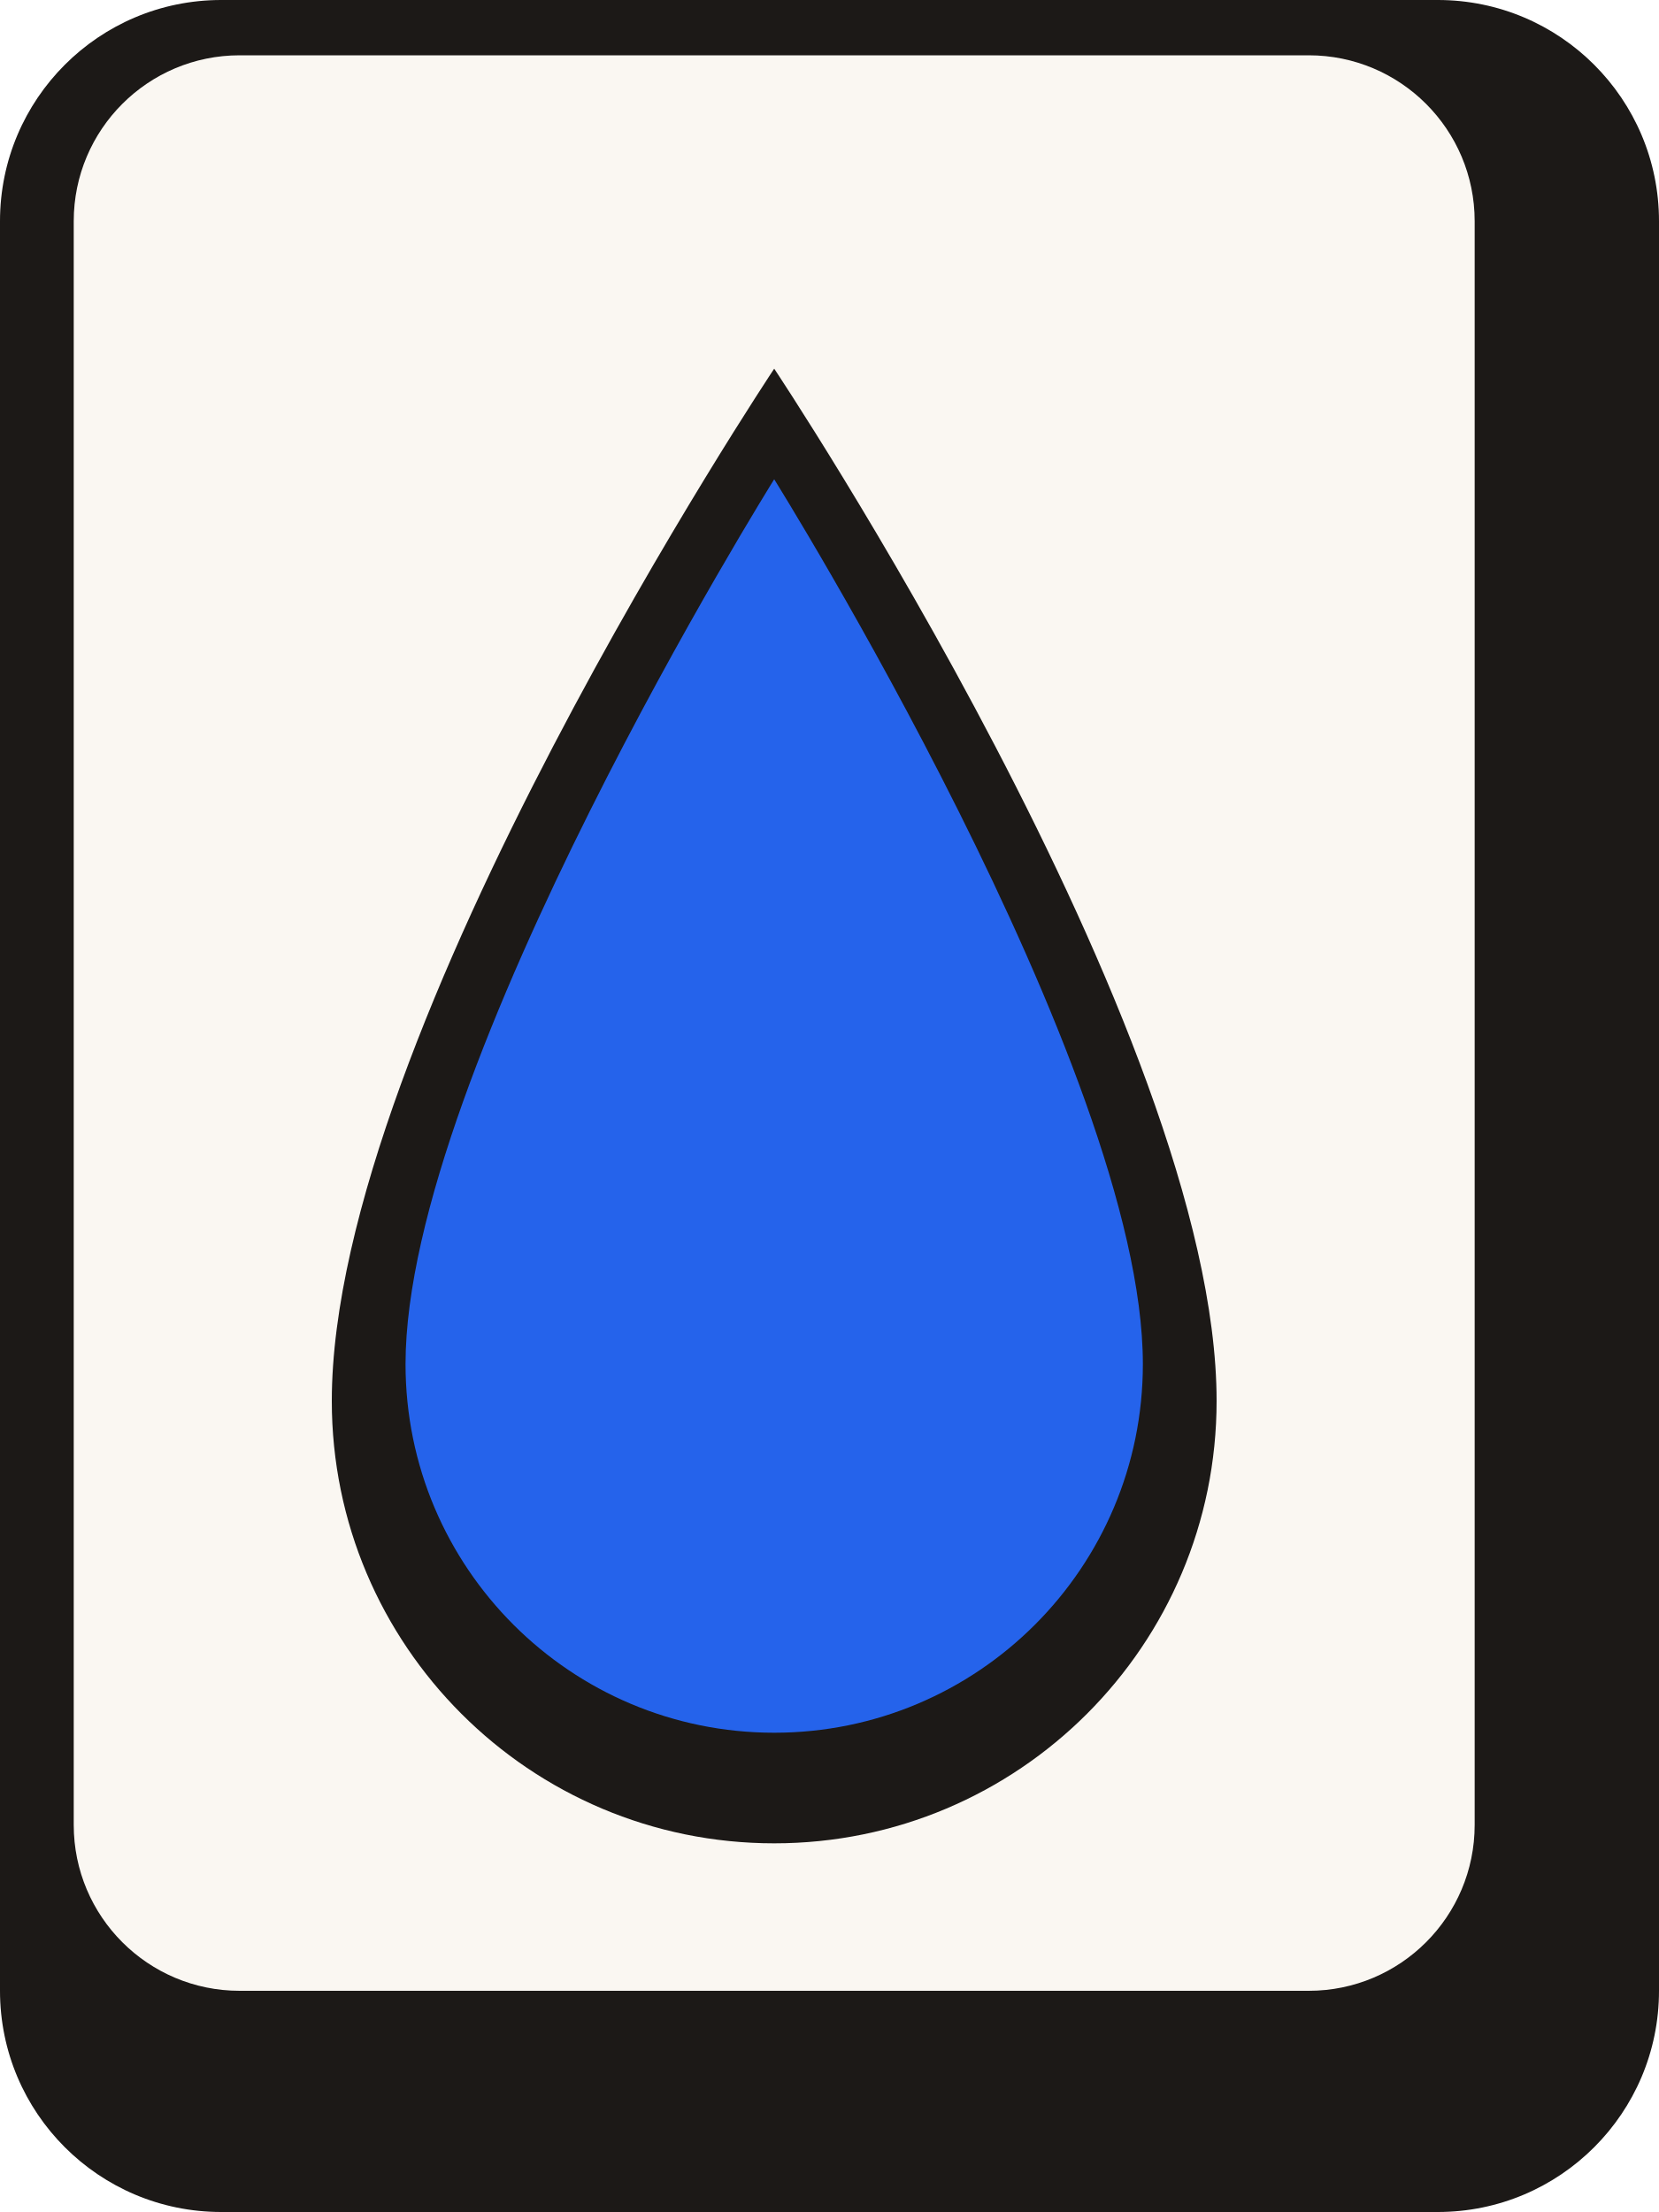
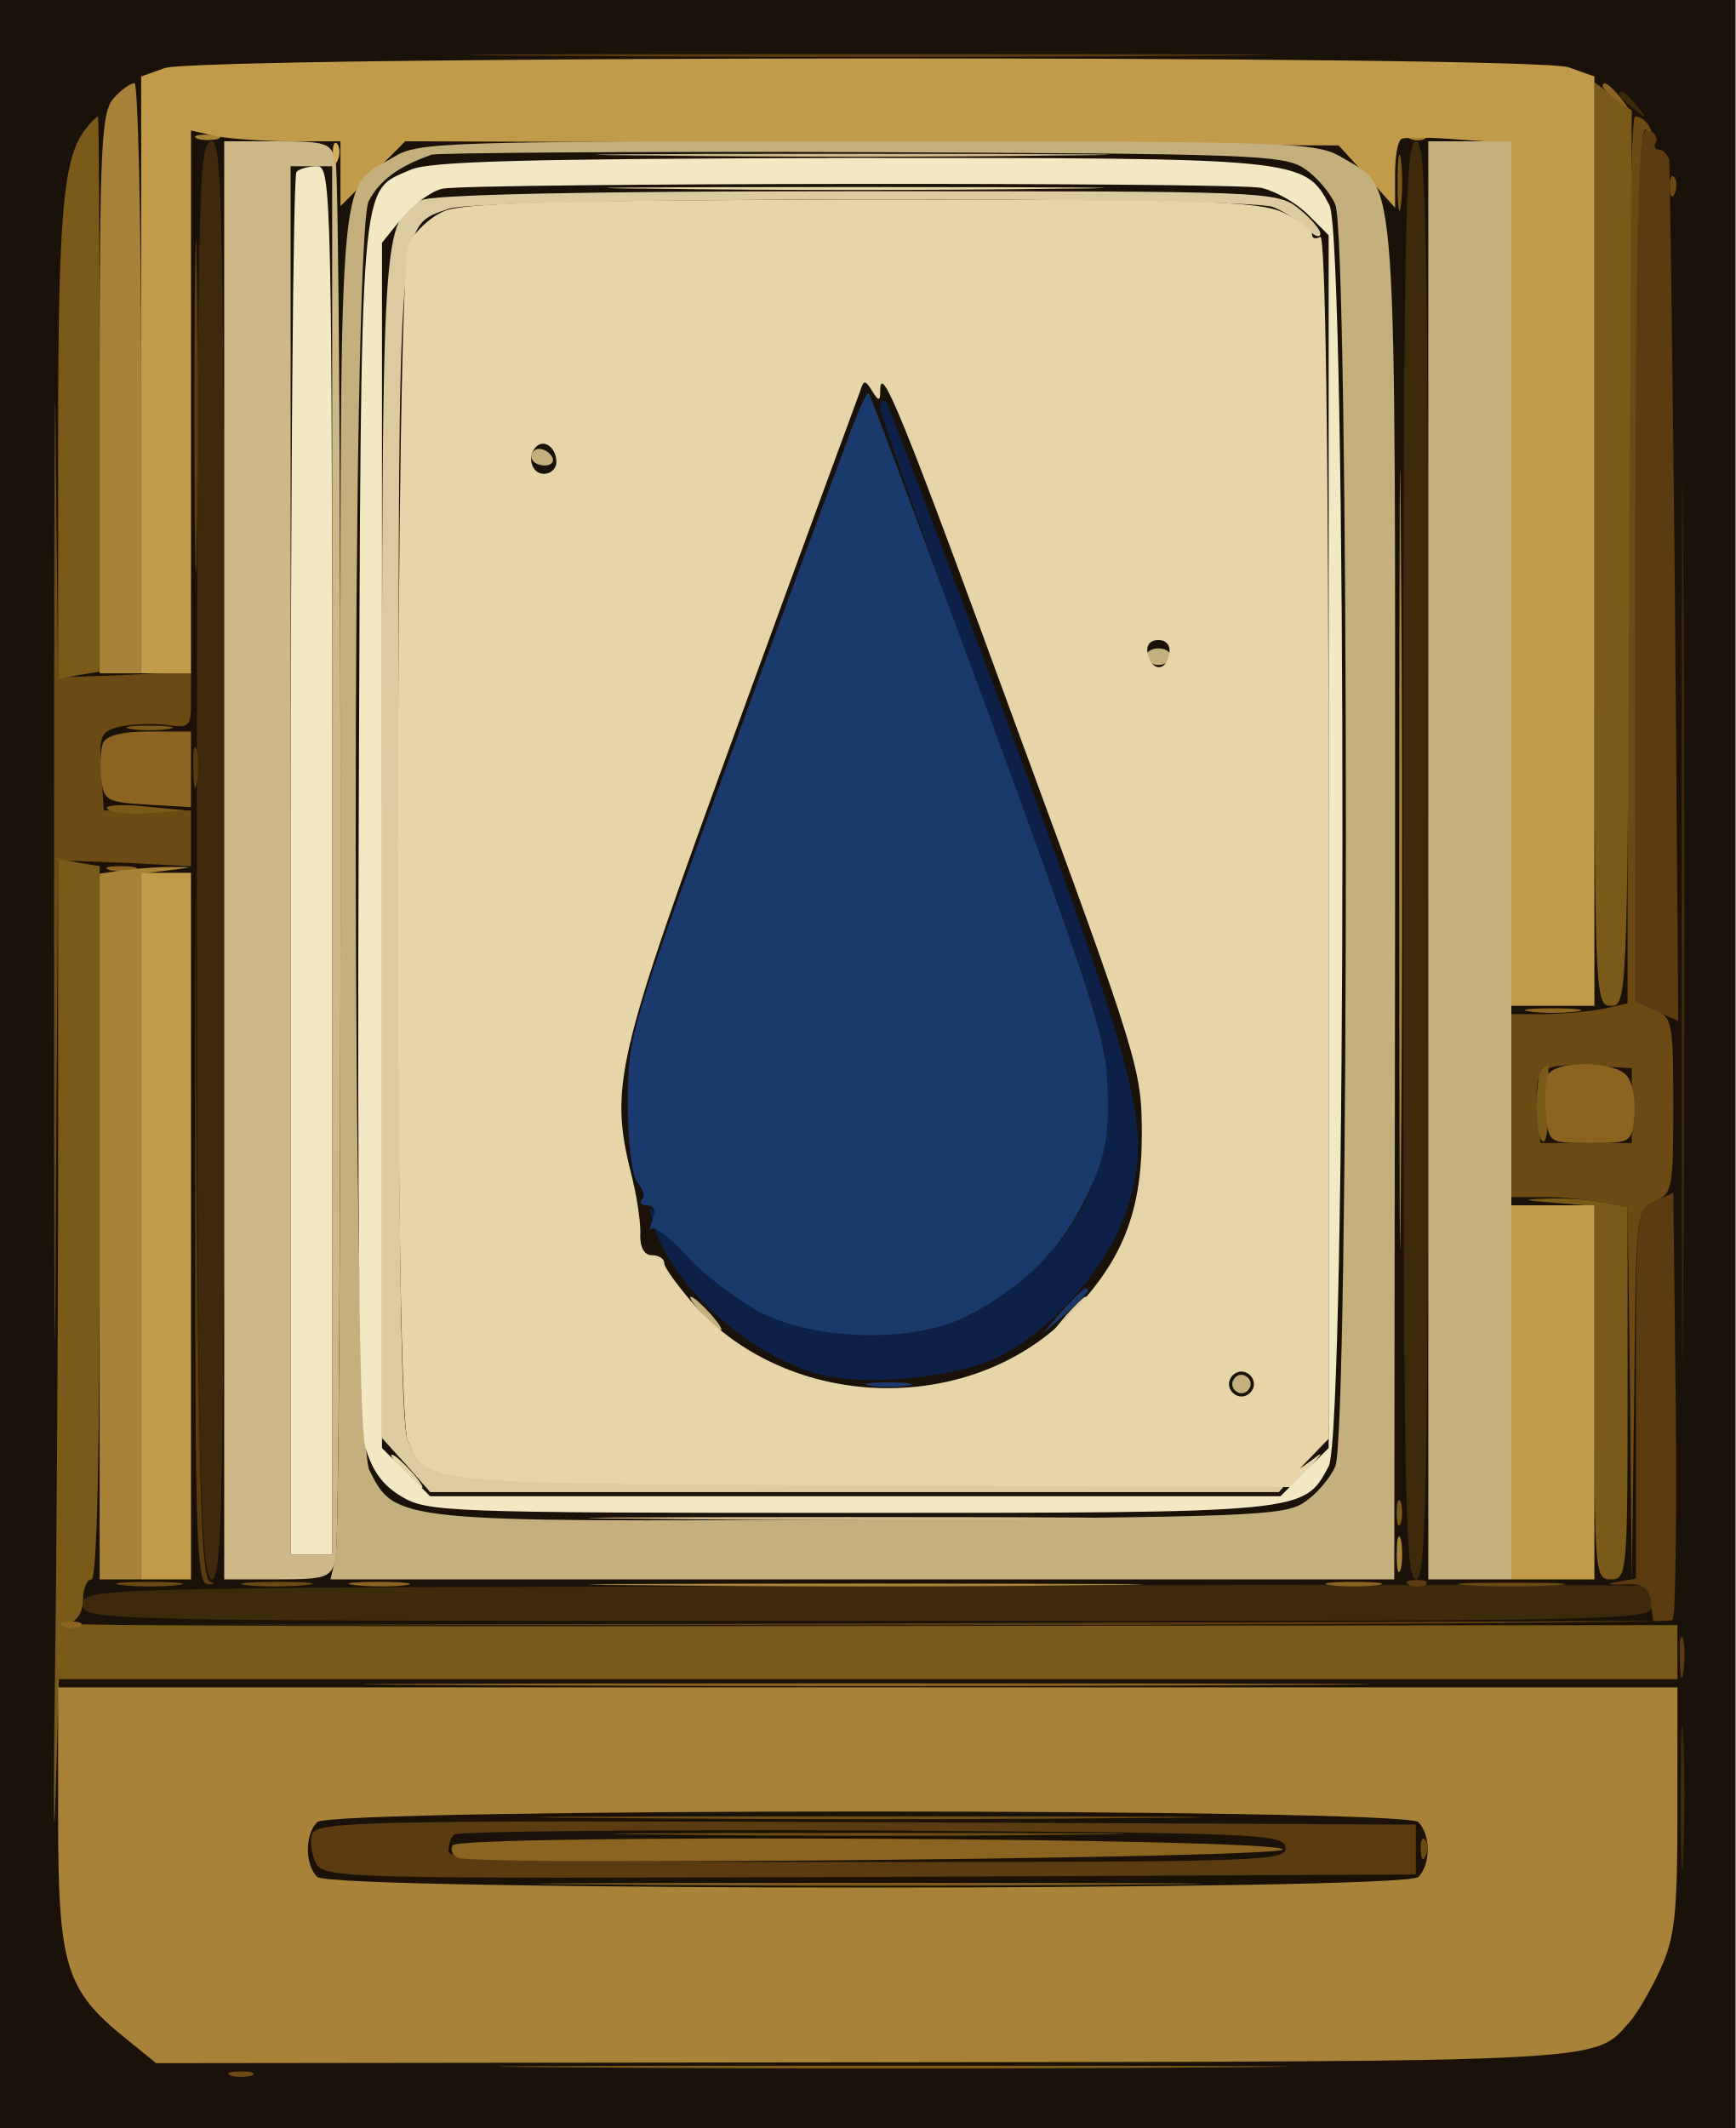
- <svg xmlns="http://www.w3.org/2000/svg" viewBox="0 0 90 120" width="90" height="120">
-   <rect width="90" height="120" rx="12" fill="#1C1917" />
-   <rect x="4" y="3" width="76" height="105" rx="9" fill="#FAF7F2" />
-   <path fill="#1C1917" d="M42,20 C42,20 18,56 18,76 A24,24 0 0 0 66,76 C66,56 42,20 42,20 Z" />
-   <path fill="#2563EB" d="M42,26 C42,26 22,58 22,74 A20,20 0 0 0 62,74 C62,58 42,26 42,26 Z" />
+ <svg xmlns="http://www.w3.org/2000/svg" viewBox="0 0 124 152" width="124" height="152">
+   <rect x="0" y="0" width="124" height="152" fill="#1A1208" />
+   <g transform="translate(0 152) scale(0.05933014 -0.059375)">
+     <path fill="#3D2A0C" fill-rule="evenodd" d="M1950 2446 c0 -2 8 -10 18 -17 15 -13 16 -12 3 4 -13 16 -21 21 -21 13z M238 2070 c0 -176 -1 -372 -1 -435 0 -788 3 -975 18 -975 13 0 15 103 15 865 0 762 -2 865 -15 865 -13 0 -15 -43 -17 -320z M1690 1525 c0 -762 2 -865 15 -865 13 0 15 103 15 865 0 762 -2 865 -15 865 -13 0 -15 -103 -15 -865z M2025 1450 c0 -470 1 -663 2 -428 2 236 2 620 0 855 -1 236 -2 43 -2 -427z M1038 652 c-930 -2 -938 -2 -938 -22 0 -20 7 -20 945 -20 929 0 945 0 945 19 0 11 -3 21 -7 23 -5 2 -430 2 -945 0z M2024 395 c0 -77 2 -107 3 -67 2 40 2 103 0 140 -2 37 -3 4 -3 -73z" />
+   </g>
+   <g transform="translate(0 152) scale(0.05933014 -0.059375)">
+     <path fill="#5A3C10" fill-rule="evenodd" d="M658 2493 c217 -2 568 -2 780 0 213 1 36 2 -393 2 -429 0 -603 -1 -387 -2z M1970 1882 l0 -527 25 -12 26 -11 -4 511 c-3 282 -6 518 -7 525 -2 6 -7 12 -12 12 -5 0 -7 4 -4 9 3 5 -1 11 -9 15 -13 5 -15 -58 -15 -522z M234 2070 c0 -179 2 -252 3 -162 2 89 2 235 0 325 -1 89 -3 16 -3 -163z M233 1635 c0 -22 2 -30 4 -17 2 12 2 30 0 40 -3 9 -5 -1 -4 -23z M235 1085 c0 -375 2 -430 15 -431 8 0 10 1 3 3 -10 3 -13 103 -16 431 l-2 427 0 -430z M1993 1115 c-23 -10 -23 -11 -23 -232 l0 -222 -22 -4 c-15 -2 -12 -4 7 -3 24 1 31 -4 33 -21 l3 -23 -943 -3 -943 -2 952 0 c523 0 954 3 957 6 4 3 5 120 4 260 l-3 254 -22 -10z M1698 653 c7 -3 16 -2 19 1 4 3 -2 6 -13 5 -11 0 -14 -3 -6 -6z M2023 565 c0 -22 2 -30 4 -17 2 12 2 30 0 40 -3 9 -5 -1 -4 -23z M376 354 c-3 -8 -1 -24 4 -35 11 -19 27 -19 668 -17 l657 3 0 30 0 30 -661 3 c-595 2 -662 1 -668 -14z m1172 -16 c3 -17 -26 -18 -502 -18 -415 0 -506 2 -506 13 0 8 3 17 7 20 3 4 230 6 502 5 463 -3 496 -4 499 -20z" />
+   </g>
+   <g transform="translate(0 152) scale(0.05933014 -0.059375)">
+     <path fill="#6B4A14" fill-rule="evenodd" d="M1960 1886 l0 -533 -31 -7 c-17 -3 -49 -6 -70 -6 l-39 0 0 -110 0 -110 39 0 c21 0 52 -3 70 -6 l31 -6 3 -227 2 -226 3 225 c2 223 2 225 25 235 21 9 22 16 22 115 0 99 -1 106 -22 115 l-23 10 0 528 c0 397 3 526 12 521 7 -4 8 -3 4 4 -4 7 -11 12 -17 12 -5 0 -9 -207 -9 -534z m5 -656 l0 -45 -55 0 -55 0 -3 33 c-6 56 2 63 60 60 l53 -3 0 -45z M2011 2334 c0 -11 3 -14 6 -6 3 7 2 16 -1 19 -3 4 -6 -2 -5 -13z M65 1460 c0 -470 1 -648 2 -395 l3 460 80 -3 80 -4 0 34 0 33 -52 0 -53 0 -3 47 c-3 44 -1 48 23 54 14 3 39 4 55 2 28 -4 30 -3 30 29 l0 35 -80 -4 -80 -3 -3 285 c-1 157 -2 -100 -2 -570z M148 653 c17 -2 47 -2 65 0 17 2 3 4 -33 4 -36 0 -50 -2 -32 -4z M297 653 c18 -2 50 -2 70 0 21 2 7 4 -32 4 -38 0 -55 -2 -38 -4z M1768 653 c28 -2 76 -2 105 0 28 2 5 3 -53 3 -58 0 -81 -1 -52 -3z M723 373 c181 -2 473 -2 650 0 177 1 30 2 -328 2 -357 0 -502 -1 -322 -2z M798 353 c139 -2 364 -2 500 0 136 1 22 2 -253 2 -275 0 -386 -1 -247 -2z M1711 334 c0 -11 3 -14 6 -6 3 7 2 16 -1 19 -3 4 -6 -2 -5 -13z M278 63 c6 -2 18 -2 25 0 6 3 1 5 -13 5 -14 0 -19 -2 -12 -5z" />
+   </g>
+   <g transform="translate(0 152) scale(0.05933014 -0.059375)">
+     <path fill="#7A5A18" fill-rule="evenodd" d="M1920 1905 c0 -547 0 -555 20 -555 19 0 20 9 22 538 l3 539 -22 17 -23 17 0 -556z M105 2407 c-29 -33 -35 -101 -35 -379 l0 -285 25 5 25 4 0 334 c0 184 -1 334 -2 334 -2 -1 -8 -6 -13 -13z M1683 2340 c0 -30 2 -43 4 -27 2 15 2 39 0 55 -2 15 -4 2 -4 -28z M158 1683 c12 -2 32 -2 45 0 12 2 2 4 -23 4 -25 0 -35 -2 -22 -4z M129 1587 c5 -5 28 -7 52 -5 l44 3 -52 5 c-29 3 -48 1 -44 -3z M70 1156 c0 -204 -2 -488 -4 -631 -2 -143 -1 -198 1 -122 l4 137 974 0 975 0 0 33 0 32 -977 -1 c-538 -1 -970 0 -960 3 10 3 17 14 17 29 0 13 5 24 10 24 7 0 10 150 10 429 l0 429 -25 4 -25 5 0 -371z M1857 1273 c-9 -9 -9 -81 1 -86 4 -3 7 17 7 44 0 27 0 49 -1 49 0 0 -4 -3 -7 -7z M1873 1113 l47 -4 0 -225 c0 -217 1 -224 20 -224 19 0 20 7 20 224 l0 224 -31 6 c-17 3 -48 5 -68 4 -30 -1 -28 -2 12 -5z M1682 740 c0 -14 2 -19 5 -12 2 6 2 18 0 25 -3 6 -5 1 -5 -13z M723 293 c181 -2 473 -2 650 0 177 1 30 2 -328 2 -357 0 -502 -1 -322 -2z M693 73 c214 -2 560 -2 770 0 210 1 36 2 -388 2 -424 0 -595 -1 -382 -2z" />
+   </g>
+   <g transform="translate(0 152) scale(0.05933014 -0.059375)">
+     <path fill="#8A6420" fill-rule="evenodd" d="M1930 2456 c0 -2 8 -10 18 -17 15 -13 16 -12 3 4 -13 16 -21 21 -21 13z M124 1666 c-3 -8 -4 -27 -2 -43 3 -26 6 -28 56 -31 l52 -3 0 45 0 46 -50 0 c-34 0 -52 -5 -56 -14z M133 1513 c9 -2 23 -2 30 0 6 3 -1 5 -18 5 -16 0 -22 -2 -12 -5z M1843 1343 c15 -2 39 -2 55 0 15 2 2 4 -28 4 -30 0 -43 -2 -27 -4z M1864 1266 c-3 -8 -4 -29 -2 -48 3 -33 4 -33 53 -33 49 0 50 0 53 33 2 18 -2 40 -9 48 -15 18 -88 19 -95 0z M428 653 c18 -2 45 -2 60 0 15 2 0 4 -33 4 -33 0 -45 -2 -27 -4z M1603 653 c15 -2 39 -2 55 0 15 2 2 4 -28 4 -30 0 -43 -2 -27 -4z M78 603 c7 -3 16 -2 19 1 4 3 -2 6 -13 5 -11 0 -14 -3 -6 -6z M552 533 c267 -2 708 -2 980 0 271 1 52 2 -487 2 -539 0 -761 -1 -493 -2z M545 340 c-3 -6 0 -12 7 -15 26 -10 993 0 993 10 0 14 -991 19 -1000 5z" />
+   </g>
+   <g transform="translate(0 152) scale(0.05933014 -0.059375)">
+     <path fill="#A88238" fill-rule="evenodd" d="M137 2442 c-15 -17 -17 -56 -17 -355 l0 -337 25 0 25 0 0 355 c0 195 -4 355 -8 355 -5 0 -16 -8 -25 -18z M238 2393 c6 -2 18 -2 25 0 6 3 1 5 -13 5 -14 0 -19 -2 -12 -5z M1698 2393 c7 -3 16 -2 19 1 4 3 -2 6 -13 5 -11 0 -14 -3 -6 -6z M1685 1525 c0 -418 1 -588 2 -377 2 211 2 553 0 760 -1 207 -2 35 -2 -383z M148 1513 l-28 -4 0 -425 0 -424 25 0 25 0 0 424 0 425 33 4 c31 4 31 4 2 4 -16 0 -42 -2 -57 -4z M1682 690 c0 -19 2 -27 5 -17 2 9 2 25 0 35 -3 9 -5 1 -5 -18z M772 653 c147 -2 390 -2 540 0 150 1 30 2 -267 2 -297 0 -420 -1 -273 -2z M70 373 c0 -178 9 -207 81 -265 l37 -30 852 1 c905 1 879 0 922 48 9 10 26 39 37 63 18 39 21 66 21 193 l0 147 -975 0 -975 0 0 -157z m1638 -5 c15 -15 15 -51 0 -66 -17 -17 -1309 -17 -1326 0 -15 15 -15 51 0 66 17 17 1309 17 1326 0z" />
+   </g>
+   <g transform="translate(0 152) scale(0.05933014 -0.059375)">
+     <path fill="#C19A4A" fill-rule="evenodd" d="M198 2478 l-28 -10 0 -359 0 -359 30 0 30 0 0 326 0 327 31 -7 c17 -3 58 -6 90 -6 l59 0 0 -39 0 -39 39 39 39 39 562 -2 562 -3 34 -37 34 -38 0 40 c0 21 3 41 8 43 4 2 35 2 70 -1 l62 -4 0 -519 0 -519 50 0 50 0 0 559 0 559 -31 11 c-42 15 -1652 14 -1691 -1z M170 1085 l0 -425 30 0 30 0 0 425 0 425 -30 0 -30 0 0 -425z M1820 885 l0 -225 50 0 50 0 0 225 0 225 -50 0 -50 0 0 -225z" />
+   </g>
+   <g transform="translate(0 152) scale(0.05933014 -0.059375)">
+     <path fill="#C4B07C" fill-rule="evenodd" d="M474 2371 c-69 -42 -64 19 -64 -863 0 -438 -2 -808 -6 -822 l-6 -26 640 0 641 0 1 815 c0 901 4 855 -63 895 -31 19 -54 20 -572 20 -514 0 -542 -1 -571 -19z m1097 -14 c14 -9 31 -29 37 -43 17 -36 17 -1482 0 -1518 -6 -14 -23 -34 -37 -43 -24 -17 -68 -18 -534 -21 -560 -3 -561 -3 -592 59 -22 41 -22 1486 -1 1527 13 25 36 42 76 56 8 2 242 4 520 3 464 -2 507 -3 531 -20z M640 2010 c0 -5 7 -10 16 -10 8 0 12 5 9 10 -3 6 -10 10 -16 10 -5 0 -9 -4 -9 -10z M1380 1770 c0 -5 7 -10 15 -10 8 0 15 5 15 10 0 6 -7 10 -15 10 -8 0 -15 -4 -15 -10z M845 980 c10 -11 20 -20 23 -20 3 0 -3 9 -13 20 -10 11 -20 20 -23 20 -3 0 3 -9 13 -20z M1486 901 c-4 -5 -2 -12 3 -15 5 -4 12 -2 15 3 4 5 2 12 -3 15 -5 4 -12 2 -15 -3z M1720 1525 l0 -865 50 0 50 0 0 865 0 865 -50 0 -50 0 0 -865z" />
+   </g>
+   <g transform="translate(0 152) scale(0.05933014 -0.059375)">
+     <path fill="#CDB888" fill-rule="evenodd" d="M270 1525 l0 -865 64 0 c58 0 64 2 70 23 8 29 8 1655 0 1685 -6 20 -12 22 -70 22 l-64 0 0 -865z m130 0 l0 -835 -25 0 -25 0 0 835 0 835 25 0 25 0 0 -835z M778 2373 c139 -2 364 -2 500 0 136 1 22 2 -253 2 -275 0 -386 -1 -247 -2z M768 733 c138 -2 366 -2 505 0 138 1 25 2 -253 2 -278 0 -391 -1 -252 -2z" />
+   </g>
+   <g transform="translate(0 152) scale(0.05933014 -0.059375)">
+     <path fill="#DCCAA0" fill-rule="evenodd" d="M507 2319 c-47 -28 -47 -21 -47 -778 l0 -711 29 -32 29 -33 511 0 511 0 27 30 28 29 -28 -24 -29 -25 -492 0 c-530 0 -531 0 -555 52 -8 17 -11 231 -11 719 0 765 -2 741 61 763 40 14 956 15 992 2 13 -5 31 -17 40 -26 10 -9 17 -12 17 -6 0 5 -12 19 -26 30 -26 21 -36 21 -533 21 -325 0 -512 -4 -524 -11z M1284 978 l-19 -23 23 19 c21 18 27 26 19 26 -2 0 -12 -10 -23 -22z" />
+   </g>
+   <g transform="translate(0 152) scale(0.05933014 -0.059375)">
+     <path fill="#E6D5A8" fill-rule="evenodd" d="M788 2333 c133 -2 351 -2 485 0 133 1 24 2 -243 2 -267 0 -376 -1 -242 -2z M535 2306 c-17 -7 -36 -25 -43 -40 -16 -36 -18 -1403 -1 -1439 24 -53 15 -52 560 -54 l507 -2 18 22 c19 22 19 22 -1 7 -15 -11 -15 -9 2 7 l23 22 0 726 c0 469 -4 724 -10 720 -6 -3 -10 -2 -10 3 0 5 -15 17 -34 26 -30 14 -92 16 -508 16 -369 -1 -480 -4 -503 -14z m525 -216 c0 36 27 -30 166 -410 146 -396 149 -407 149 -485 0 -96 -25 -156 -92 -222 -121 -117 -333 -109 -446 16 -20 23 -37 46 -37 51 0 6 -7 10 -15 10 -9 0 -14 9 -14 23 1 12 -3 42 -9 67 -29 114 -23 139 128 552 77 211 143 390 146 398 4 13 6 13 14 0 8 -13 10 -13 10 0z m-390 -86 c0 -8 -7 -14 -15 -14 -15 0 -21 21 -9 33 10 9 24 -2 24 -19z m738 -231 c-4 -22 -22 -20 -26 1 -2 10 3 16 13 16 10 0 15 -7 13 -17z m102 -878 c0 -8 -7 -15 -15 -15 -8 0 -15 7 -15 15 0 8 7 15 15 15 8 0 15 -7 15 -15z M485 790 c10 -11 20 -20 23 -20 3 0 -3 9 -13 20 -10 11 -20 20 -23 20 -3 0 3 -9 13 -20z" />
+   </g>
+   <g transform="translate(0 152) scale(0.05933014 -0.059375)">
+     <path fill="#F3E8C4" fill-rule="evenodd" d="M495 2356 c-63 -28 -60 8 -63 -779 -2 -490 1 -731 8 -758 8 -28 21 -46 43 -59 31 -19 54 -20 540 -20 552 0 547 0 577 56 22 40 22 1477 1 1517 -30 57 -34 57 -578 57 -394 -1 -504 -4 -528 -14z m1024 -22 c17 -4 42 -18 56 -32 l25 -25 0 -729 0 -730 -29 -29 -29 -29 -512 0 -512 0 -29 29 -29 29 0 725 0 725 25 31 c14 16 36 32 48 34 35 7 951 8 986 1z M357 2353 c-4 -3 -7 -379 -7 -835 l0 -828 25 0 25 0 0 835 c0 803 -1 835 -18 835 -10 0 -22 -3 -25 -7z" />
+   </g>
+   <g transform="translate(0 152) scale(0.05933014 -0.059375)">
+     <path fill="#D4B05C" fill-rule="evenodd" d="M401 2374 c0 -11 3 -14 6 -6 3 7 2 16 -1 19 -3 4 -6 -2 -5 -13z" />
+   </g>
+   <g transform="translate(0 152) scale(0.05933014 -0.059375)">
+     <path fill="#0C2048" fill-rule="evenodd" d="M1060 2069 c0 -8 61 -181 136 -384 125 -337 137 -376 138 -440 2 -116 -56 -208 -167 -267 -64 -34 -184 -32 -252 4 -49 26 -100 73 -124 113 -11 18 -11 18 -5 -5 19 -71 106 -153 192 -181 59 -19 182 -7 235 24 62 36 123 108 143 169 32 97 21 142 -138 576 -80 215 -148 395 -151 399 -4 3 -7 0 -7 -8z" />
+   </g>
+   <g transform="translate(0 152) scale(0.05933014 -0.059375)">
+     <path fill="#1A3A6E" fill-rule="evenodd" d="M1027 2048 c-9 -24 -74 -198 -144 -388 -125 -339 -127 -347 -127 -427 0 -47 5 -88 12 -96 7 -8 9 -17 5 -20 -3 -4 -1 -7 6 -7 8 0 11 -6 7 -17 -4 -10 -4 -15 -1 -11 4 3 23 -12 43 -34 20 -22 59 -51 86 -66 69 -36 189 -38 253 -4 66 35 110 78 140 140 23 47 28 69 27 127 -1 64 -14 103 -143 455 -78 211 -143 386 -145 387 -2 2 -10 -16 -19 -39z M1279 983 l-24 -28 28 24 c15 14 27 26 27 28 0 8 -8 1 -31 -24z M1048 893 c12 -2 32 -2 45 0 12 2 2 4 -23 4 -25 0 -35 -2 -22 -4z" />
+   </g>
</svg>
